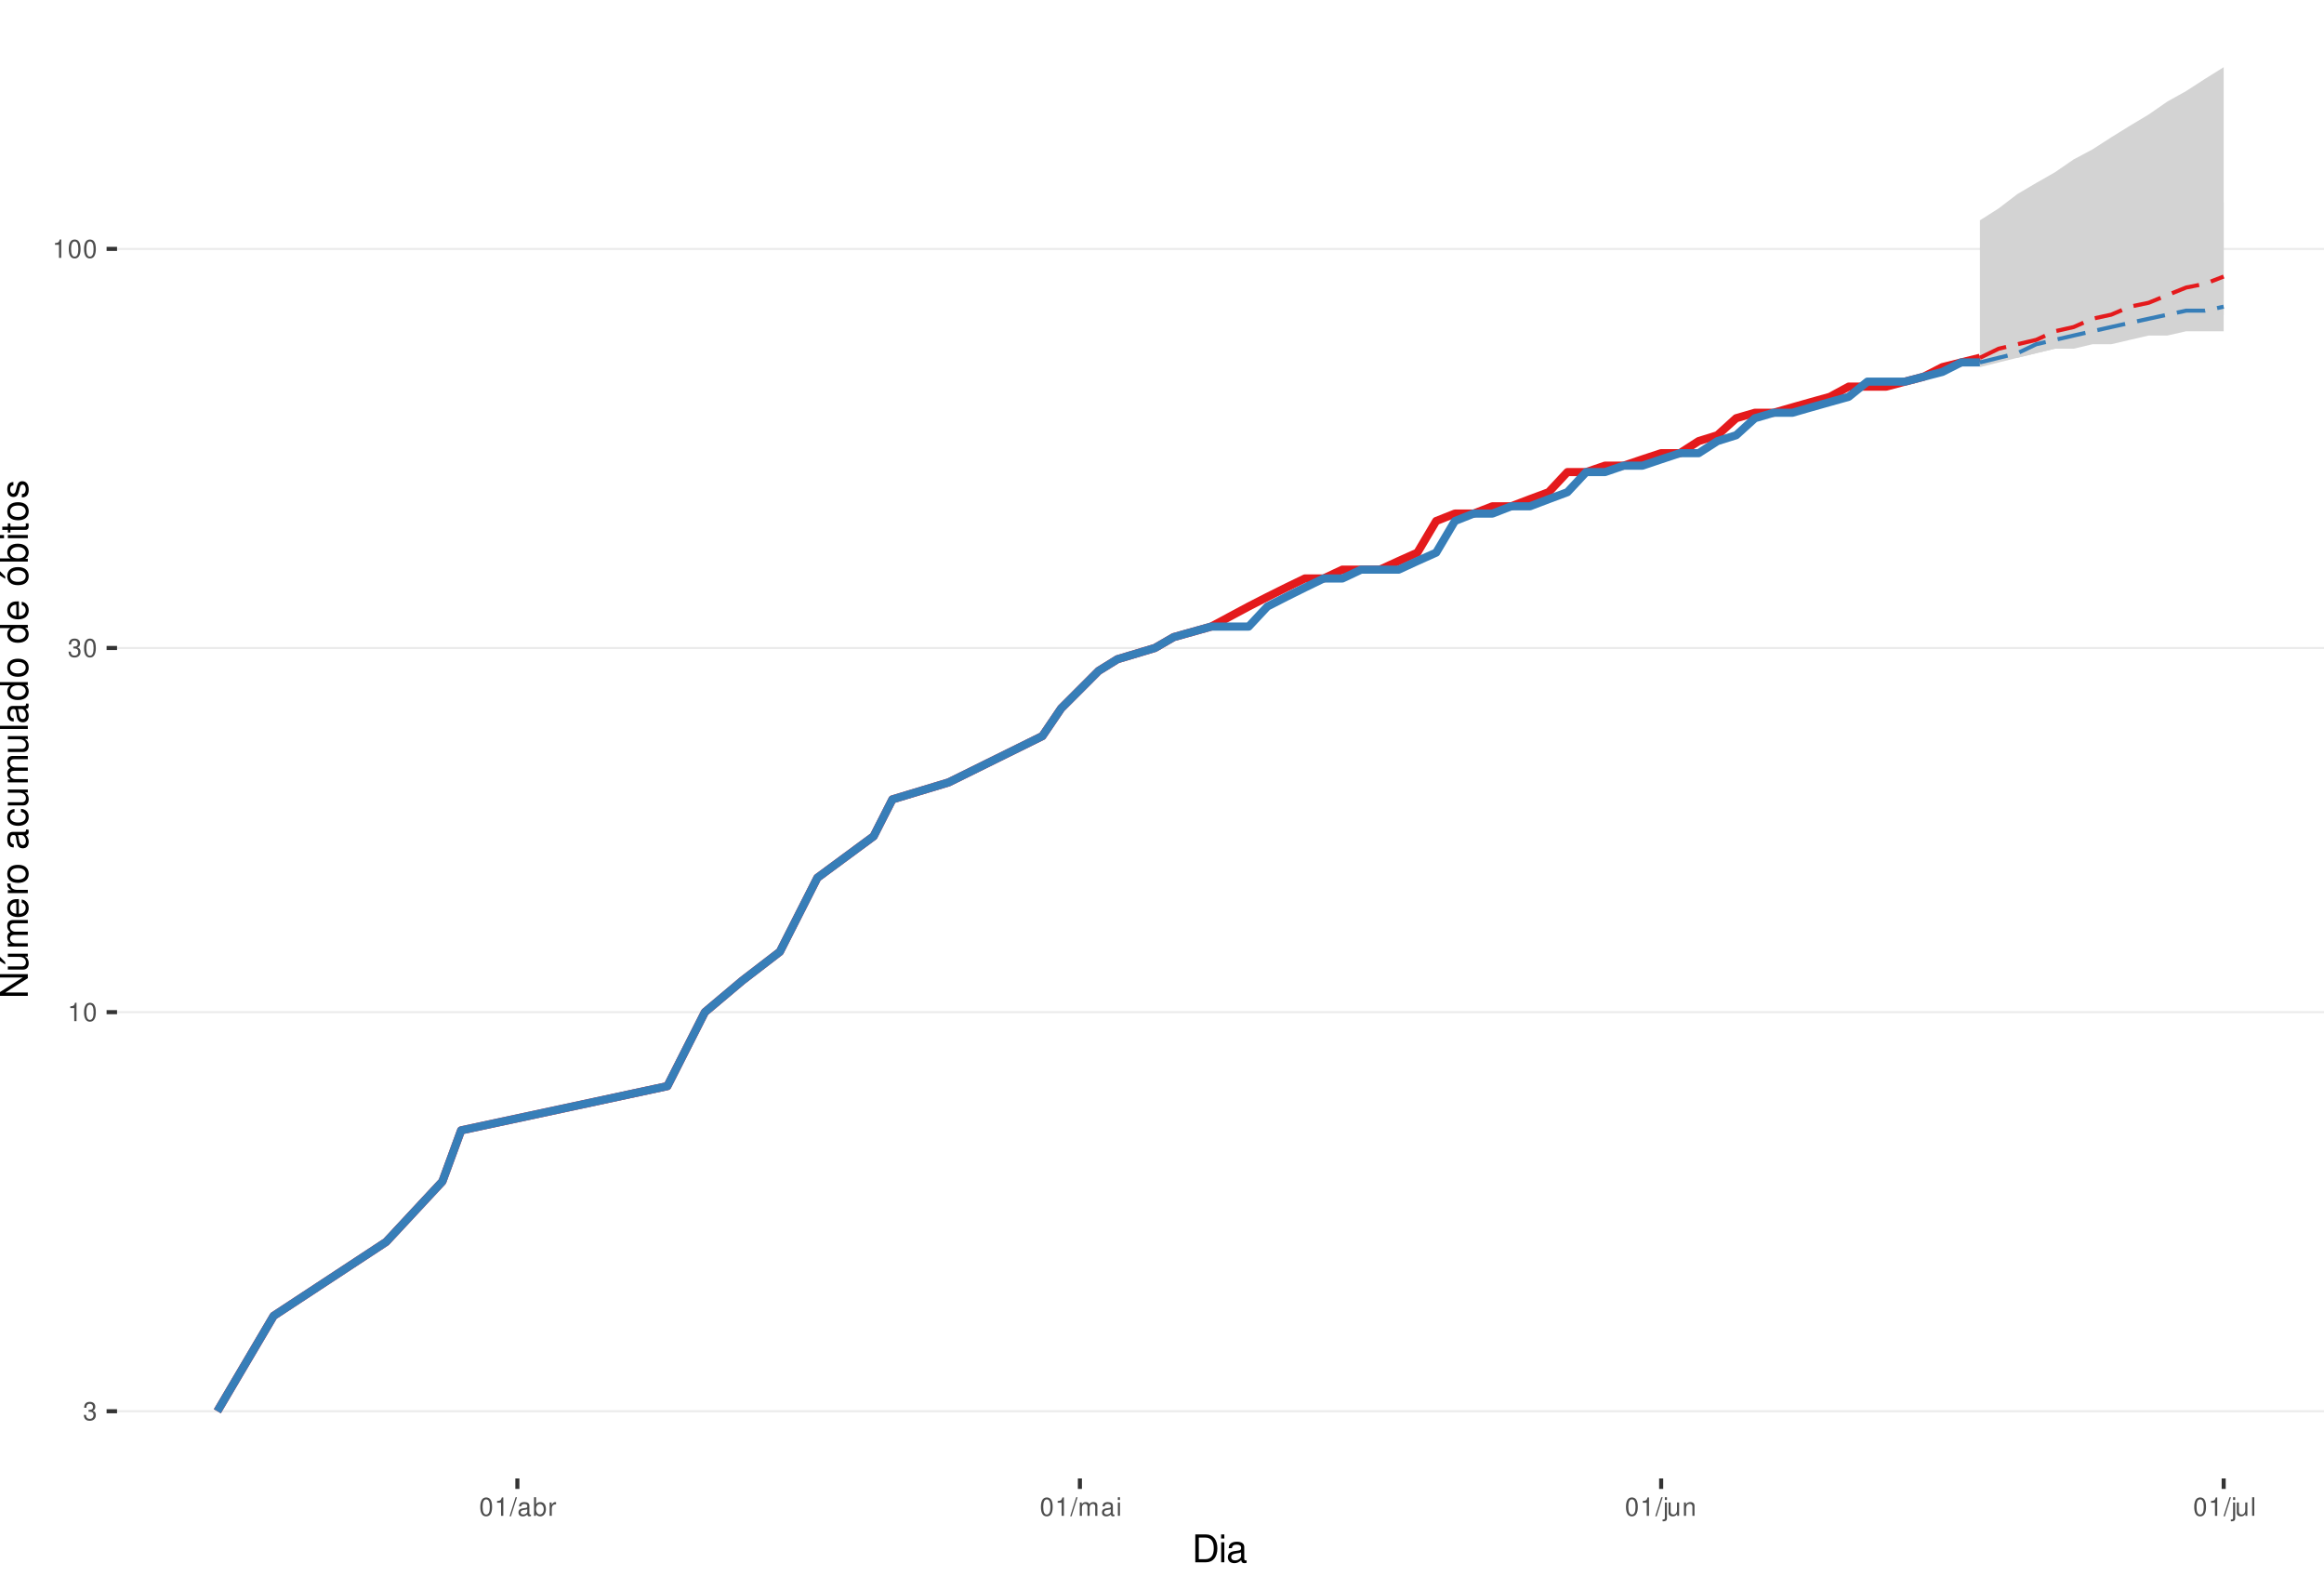
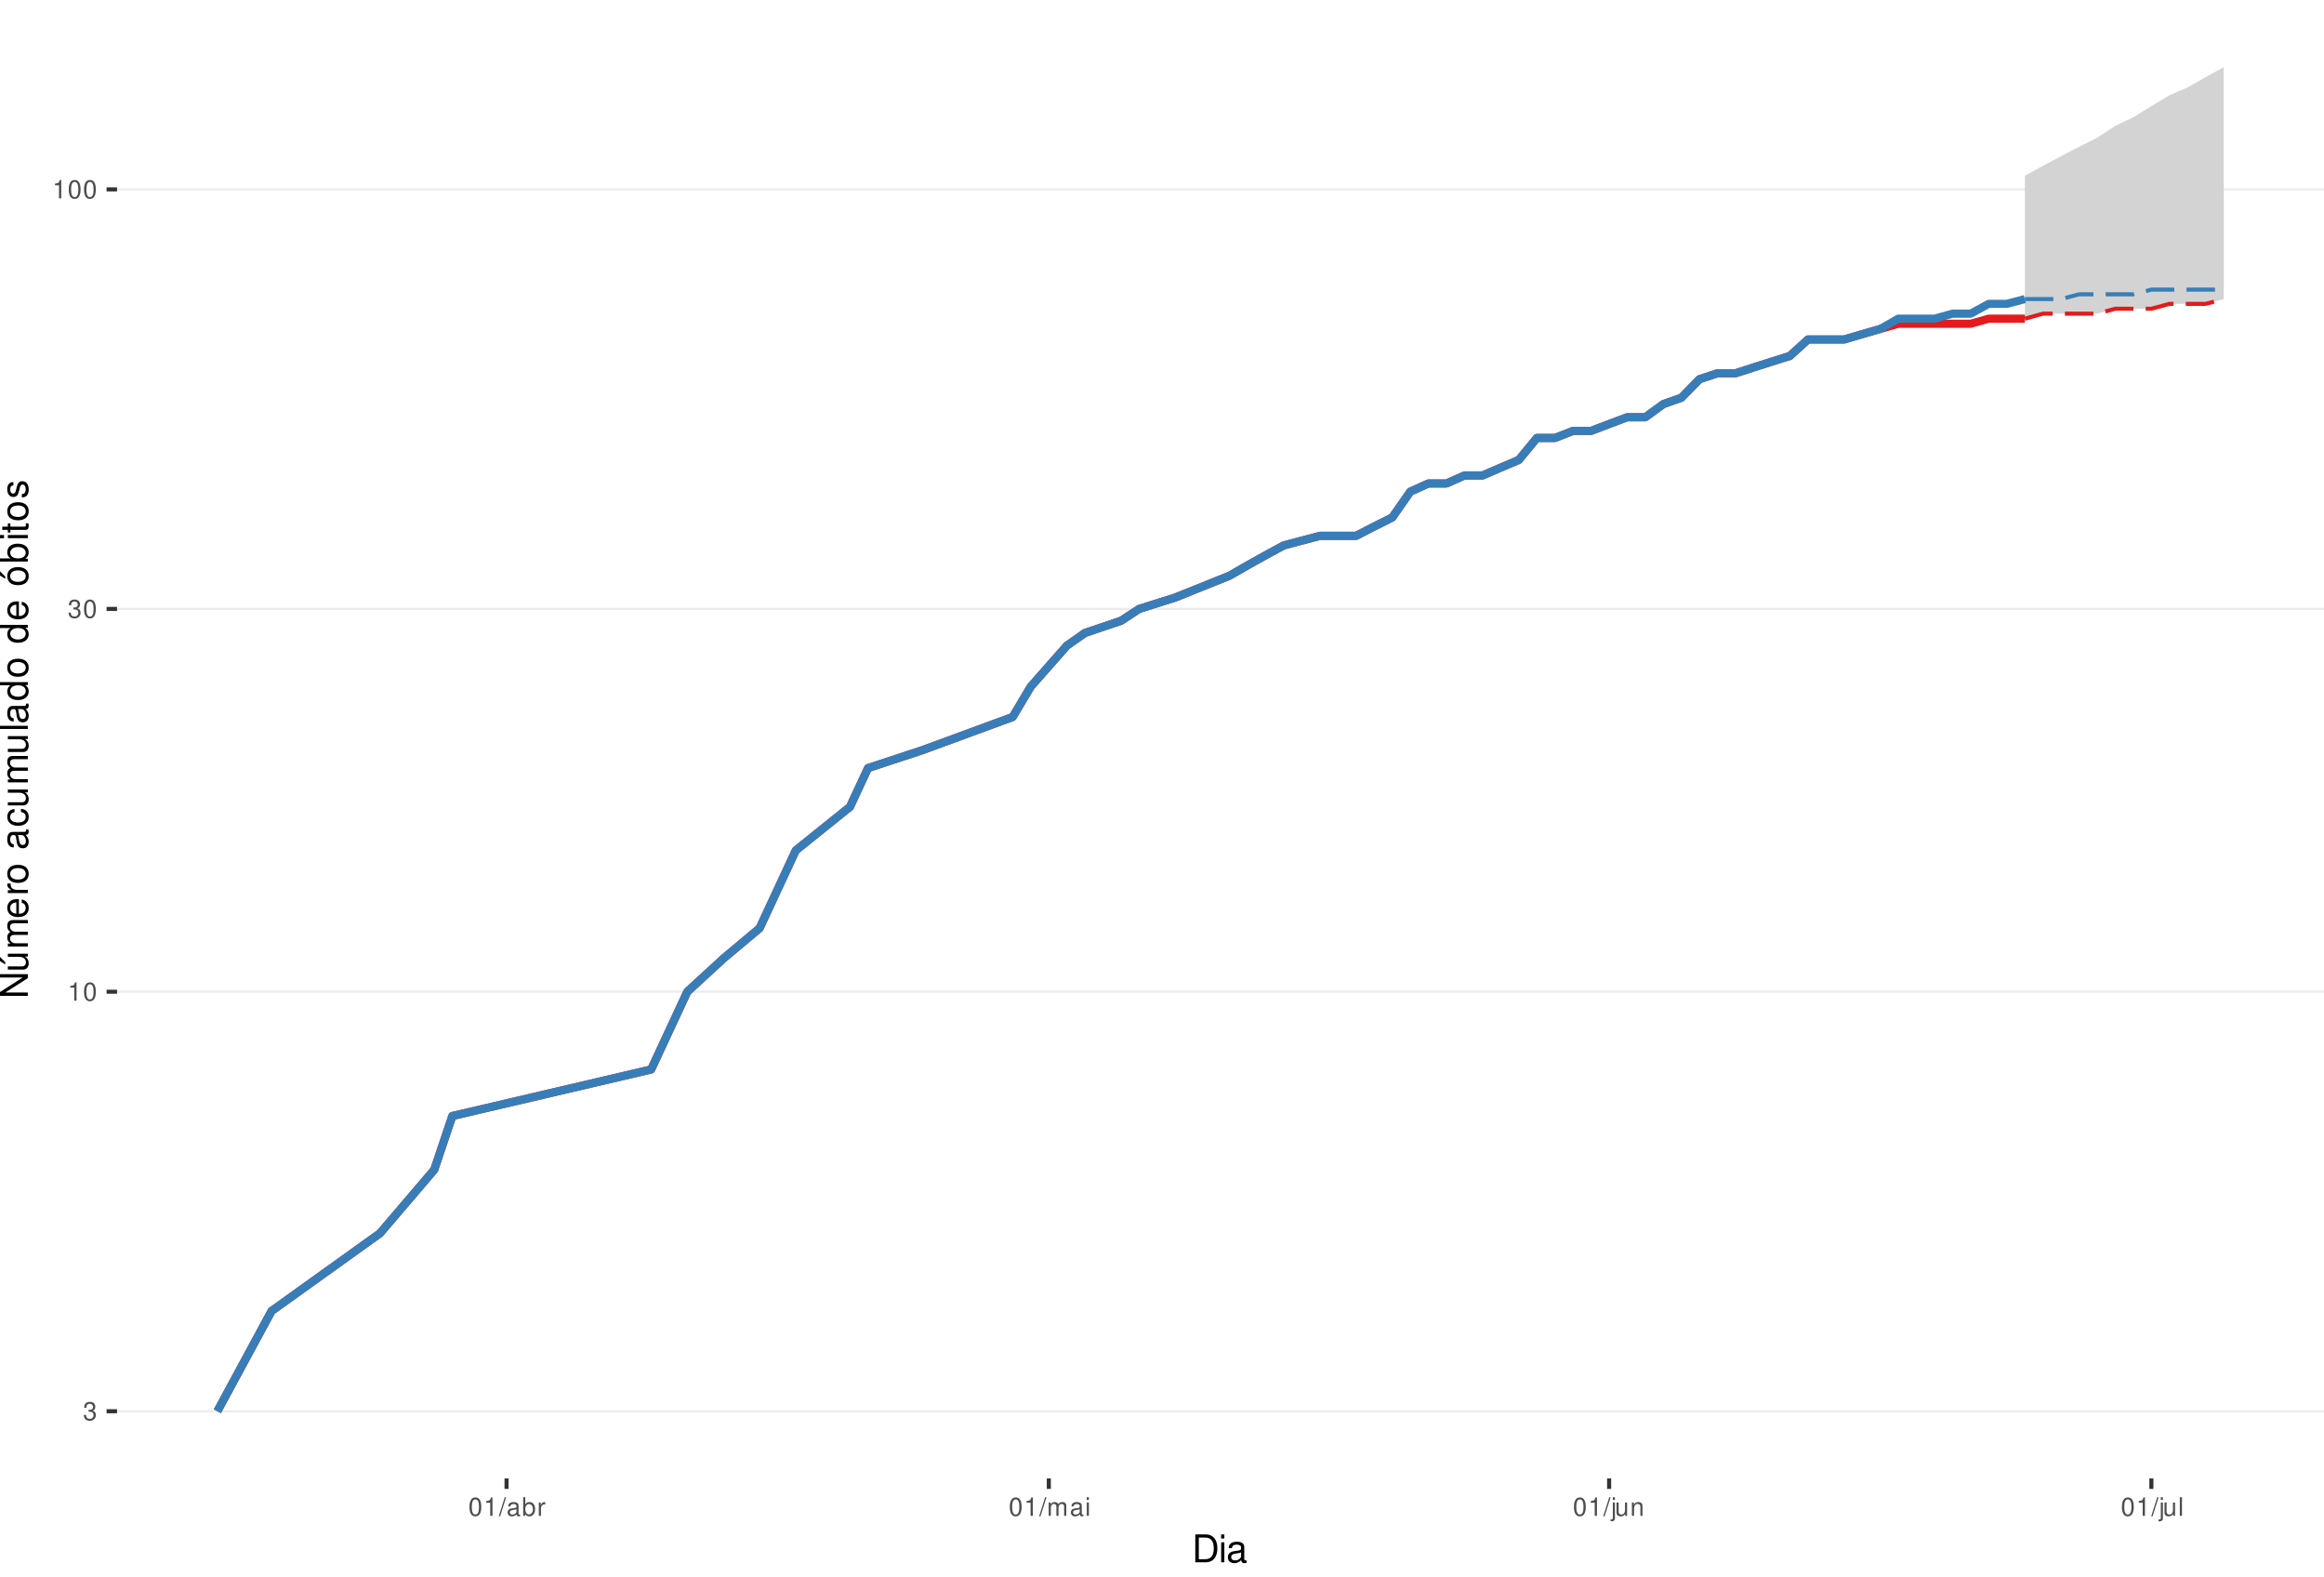
<svg xmlns="http://www.w3.org/2000/svg" xmlns:xlink="http://www.w3.org/1999/xlink" width="609pt" height="413pt" viewBox="0 0 609 413" version="1.1">
  <defs>
    <g>
      <symbol overflow="visible" id="glyph0-0">
        <path style="stroke:none;" d="" />
      </symbol>
      <symbol overflow="visible" id="glyph0-1">
        <path style="stroke:none;" d="M 1.469 -2.219 L 1.797 -2.219 C 2.422 -2.219 2.766 -1.922 2.766 -1.344 C 2.766 -0.734 2.406 -0.359 1.797 -0.359 C 1.156 -0.359 0.844 -0.688 0.797 -1.391 L 0.219 -1.391 C 0.234 -1.016 0.312 -0.766 0.422 -0.547 C 0.672 -0.078 1.125 0.156 1.766 0.156 C 2.75 0.156 3.375 -0.438 3.375 -1.344 C 3.375 -1.953 3.141 -2.297 2.562 -2.484 C 3.016 -2.672 3.234 -3 3.234 -3.484 C 3.234 -4.312 2.688 -4.812 1.797 -4.812 C 0.844 -4.812 0.328 -4.281 0.312 -3.266 L 0.906 -3.266 C 0.906 -3.547 0.938 -3.719 1 -3.875 C 1.141 -4.141 1.438 -4.297 1.797 -4.297 C 2.312 -4.297 2.625 -3.984 2.625 -3.469 C 2.625 -3.125 2.516 -2.922 2.25 -2.812 C 2.094 -2.75 1.875 -2.719 1.469 -2.703 Z M 1.469 -2.219 " />
      </symbol>
      <symbol overflow="visible" id="glyph0-2">
        <path style="stroke:none;" d="M 1.719 -3.422 L 1.719 0 L 2.312 0 L 2.312 -4.812 L 1.922 -4.812 C 1.719 -4.078 1.578 -3.969 0.672 -3.859 L 0.672 -3.422 Z M 1.719 -3.422 " />
      </symbol>
      <symbol overflow="visible" id="glyph0-3">
        <path style="stroke:none;" d="M 1.828 -4.812 C 1.391 -4.812 0.984 -4.609 0.75 -4.281 C 0.438 -3.859 0.281 -3.219 0.281 -2.328 C 0.281 -0.703 0.812 0.156 1.828 0.156 C 2.828 0.156 3.375 -0.703 3.375 -2.297 C 3.375 -3.219 3.234 -3.844 2.922 -4.281 C 2.672 -4.625 2.281 -4.812 1.828 -4.812 Z M 1.828 -4.297 C 2.469 -4.297 2.781 -3.641 2.781 -2.344 C 2.781 -0.969 2.469 -0.328 1.812 -0.328 C 1.203 -0.328 0.891 -1 0.891 -2.328 C 0.891 -3.641 1.203 -4.297 1.828 -4.297 Z M 1.828 -4.297 " />
      </symbol>
      <symbol overflow="visible" id="glyph0-4">
        <path style="stroke:none;" d="M 1.531 -4.859 L -0.047 0.141 L 0.312 0.141 L 1.891 -4.859 Z M 1.531 -4.859 " />
      </symbol>
      <symbol overflow="visible" id="glyph0-5">
        <path style="stroke:none;" d="M 3.562 -0.328 C 3.5 -0.312 3.469 -0.312 3.438 -0.312 C 3.25 -0.312 3.141 -0.406 3.141 -0.578 L 3.141 -2.641 C 3.141 -3.25 2.688 -3.594 1.828 -3.594 C 1.312 -3.594 0.906 -3.438 0.672 -3.188 C 0.516 -3 0.453 -2.797 0.438 -2.453 L 0.984 -2.453 C 1.031 -2.875 1.297 -3.078 1.812 -3.078 C 2.312 -3.078 2.594 -2.891 2.594 -2.562 L 2.594 -2.406 C 2.578 -2.172 2.469 -2.078 2.016 -2.031 C 1.219 -1.922 1.109 -1.891 0.891 -1.812 C 0.484 -1.641 0.281 -1.328 0.281 -0.875 C 0.281 -0.25 0.719 0.156 1.422 0.156 C 1.859 0.156 2.219 0 2.609 -0.359 C 2.656 0 2.828 0.156 3.188 0.156 C 3.297 0.156 3.375 0.141 3.562 0.094 Z M 2.594 -1.094 C 2.594 -0.906 2.531 -0.797 2.375 -0.641 C 2.141 -0.438 1.875 -0.328 1.547 -0.328 C 1.109 -0.328 0.859 -0.547 0.859 -0.891 C 0.859 -1.266 1.094 -1.438 1.703 -1.531 C 2.297 -1.609 2.406 -1.641 2.594 -1.719 Z M 2.594 -1.094 " />
      </symbol>
      <symbol overflow="visible" id="glyph0-6">
        <path style="stroke:none;" d="M 0.359 -4.859 L 0.359 0 L 0.859 0 L 0.859 -0.453 C 1.125 -0.047 1.484 0.156 1.969 0.156 C 2.875 0.156 3.484 -0.594 3.484 -1.75 C 3.484 -2.891 2.922 -3.594 1.984 -3.594 C 1.516 -3.594 1.172 -3.406 0.906 -3.016 L 0.906 -4.859 Z M 1.891 -3.062 C 2.5 -3.062 2.906 -2.531 2.906 -1.703 C 2.906 -0.906 2.484 -0.359 1.891 -0.359 C 1.297 -0.359 0.906 -0.906 0.906 -1.719 C 0.906 -2.531 1.297 -3.062 1.891 -3.062 Z M 1.891 -3.062 " />
      </symbol>
      <symbol overflow="visible" id="glyph0-7">
        <path style="stroke:none;" d="M 0.453 -3.484 L 0.453 0 L 1.016 0 L 1.016 -1.812 C 1.031 -2.656 1.375 -3.016 2.141 -3 L 2.141 -3.562 C 2.047 -3.578 1.984 -3.594 1.922 -3.594 C 1.562 -3.594 1.297 -3.375 0.969 -2.859 L 0.969 -3.484 Z M 0.453 -3.484 " />
      </symbol>
      <symbol overflow="visible" id="glyph0-8">
        <path style="stroke:none;" d="M 0.469 -3.484 L 0.469 0 L 1.031 0 L 1.031 -2.188 C 1.031 -2.703 1.391 -3.109 1.844 -3.109 C 2.25 -3.109 2.484 -2.844 2.484 -2.406 L 2.484 0 L 3.047 0 L 3.047 -2.188 C 3.047 -2.703 3.422 -3.109 3.875 -3.109 C 4.266 -3.109 4.516 -2.844 4.516 -2.406 L 4.516 0 L 5.078 0 L 5.078 -2.609 C 5.078 -3.234 4.719 -3.594 4.062 -3.594 C 3.594 -3.594 3.312 -3.453 2.984 -3.062 C 2.781 -3.422 2.5 -3.594 2.047 -3.594 C 1.578 -3.594 1.266 -3.422 0.984 -3 L 0.984 -3.484 Z M 0.469 -3.484 " />
      </symbol>
      <symbol overflow="visible" id="glyph0-9">
        <path style="stroke:none;" d="M 1 -3.484 L 0.453 -3.484 L 0.453 0 L 1 0 Z M 1 -4.859 L 0.438 -4.859 L 0.438 -4.156 L 1 -4.156 Z M 1 -4.859 " />
      </symbol>
      <symbol overflow="visible" id="glyph0-10">
        <path style="stroke:none;" d="M 0.469 -3.484 L 0.469 0.5 C 0.469 0.859 0.359 0.969 0.016 0.969 C -0.031 0.969 -0.047 0.969 -0.125 0.953 L -0.125 1.438 C -0.047 1.438 -0.016 1.453 0.062 1.453 C 0.688 1.453 1.016 1.203 1.016 0.719 L 1.016 -3.484 Z M 1.016 -4.859 L 0.469 -4.859 L 0.469 -4.156 L 1.016 -4.156 Z M 1.016 -4.859 " />
      </symbol>
      <symbol overflow="visible" id="glyph0-11">
        <path style="stroke:none;" d="M 3.203 0 L 3.203 -3.484 L 2.656 -3.484 L 2.656 -1.516 C 2.656 -0.797 2.281 -0.328 1.703 -0.328 C 1.266 -0.328 0.984 -0.594 0.984 -1.016 L 0.984 -3.484 L 0.438 -3.484 L 0.438 -0.797 C 0.438 -0.219 0.859 0.156 1.547 0.156 C 2.062 0.156 2.391 -0.031 2.703 -0.484 L 2.703 0 Z M 3.203 0 " />
      </symbol>
      <symbol overflow="visible" id="glyph0-12">
        <path style="stroke:none;" d="M 0.469 -3.484 L 0.469 0 L 1.031 0 L 1.031 -1.922 C 1.031 -2.641 1.391 -3.109 1.969 -3.109 C 2.406 -3.109 2.688 -2.828 2.688 -2.422 L 2.688 0 L 3.234 0 L 3.234 -2.641 C 3.234 -3.219 2.812 -3.594 2.141 -3.594 C 1.625 -3.594 1.281 -3.391 0.984 -2.906 L 0.984 -3.484 Z M 0.469 -3.484 " />
      </symbol>
      <symbol overflow="visible" id="glyph0-13">
        <path style="stroke:none;" d="M 1.016 -4.859 L 0.453 -4.859 L 0.453 0 L 1.016 0 Z M 1.016 -4.859 " />
      </symbol>
      <symbol overflow="visible" id="glyph1-0">
        <path style="stroke:none;" d="" />
      </symbol>
      <symbol overflow="visible" id="glyph1-1">
        <path style="stroke:none;" d="M 0.891 0 L 3.703 0 C 5.547 0 6.672 -1.375 6.672 -3.656 C 6.672 -5.906 5.547 -7.297 3.703 -7.297 L 0.891 -7.297 Z M 1.812 -0.812 L 1.812 -6.469 L 3.547 -6.469 C 4.984 -6.469 5.734 -5.5 5.734 -3.641 C 5.734 -1.797 4.984 -0.812 3.547 -0.812 Z M 1.812 -0.812 " />
      </symbol>
      <symbol overflow="visible" id="glyph1-2">
        <path style="stroke:none;" d="M 1.5 -5.234 L 0.672 -5.234 L 0.672 0 L 1.5 0 Z M 1.5 -7.297 L 0.656 -7.297 L 0.656 -6.234 L 1.5 -6.234 Z M 1.5 -7.297 " />
      </symbol>
      <symbol overflow="visible" id="glyph1-3">
        <path style="stroke:none;" d="M 5.344 -0.484 C 5.266 -0.469 5.219 -0.469 5.172 -0.469 C 4.875 -0.469 4.719 -0.625 4.719 -0.875 L 4.719 -3.953 C 4.719 -4.891 4.047 -5.391 2.75 -5.391 C 1.984 -5.391 1.375 -5.172 1.016 -4.781 C 0.766 -4.516 0.672 -4.203 0.656 -3.688 L 1.484 -3.688 C 1.562 -4.328 1.938 -4.625 2.719 -4.625 C 3.484 -4.625 3.891 -4.344 3.891 -3.844 L 3.891 -3.625 C 3.875 -3.266 3.703 -3.125 3.016 -3.047 C 1.844 -2.891 1.656 -2.844 1.344 -2.719 C 0.734 -2.453 0.422 -2 0.422 -1.312 C 0.422 -0.375 1.078 0.234 2.141 0.234 C 2.797 0.234 3.328 0 3.922 -0.547 C 3.984 0 4.234 0.234 4.781 0.234 C 4.953 0.234 5.062 0.203 5.344 0.141 Z M 3.891 -1.656 C 3.891 -1.375 3.812 -1.203 3.562 -0.969 C 3.219 -0.656 2.812 -0.5 2.312 -0.5 C 1.672 -0.5 1.297 -0.812 1.297 -1.344 C 1.297 -1.891 1.656 -2.172 2.547 -2.297 C 3.438 -2.422 3.609 -2.453 3.891 -2.594 Z M 3.891 -1.656 " />
      </symbol>
      <symbol overflow="visible" id="glyph2-0">
        <path style="stroke:none;" d="" />
      </symbol>
      <symbol overflow="visible" id="glyph2-1">
        <path style="stroke:none;" d="M -7.297 -6.453 L -7.297 -5.578 L -1.328 -5.578 L -7.297 -1.766 L -7.297 -0.766 L 0 -0.766 L 0 -1.641 L -5.906 -1.641 L 0 -5.406 L 0 -6.453 Z M -7.297 -6.453 " />
      </symbol>
      <symbol overflow="visible" id="glyph2-2">
        <path style="stroke:none;" d="M 0 -4.812 L -5.234 -4.812 L -5.234 -3.984 L -2.266 -3.984 C -1.203 -3.984 -0.5 -3.438 -0.5 -2.562 C -0.5 -1.906 -0.906 -1.484 -1.531 -1.484 L -5.234 -1.484 L -5.234 -0.656 L -1.203 -0.656 C -0.328 -0.656 0.234 -1.297 0.234 -2.312 C 0.234 -3.094 -0.047 -3.578 -0.734 -4.062 L 0 -4.062 Z M -7.406 -2.953 L -5.922 -2 L -5.922 -2.594 L -7.406 -4.094 Z M -7.406 -2.953 " />
      </symbol>
      <symbol overflow="visible" id="glyph2-3">
        <path style="stroke:none;" d="M -5.234 -0.703 L 0 -0.703 L 0 -1.547 L -3.297 -1.547 C -4.047 -1.547 -4.656 -2.094 -4.656 -2.766 C -4.656 -3.391 -4.281 -3.734 -3.609 -3.734 L 0 -3.734 L 0 -4.578 L -3.297 -4.578 C -4.047 -4.578 -4.656 -5.125 -4.656 -5.812 C -4.656 -6.422 -4.266 -6.781 -3.609 -6.781 L 0 -6.781 L 0 -7.625 L -3.938 -7.625 C -4.875 -7.625 -5.391 -7.078 -5.391 -6.094 C -5.391 -5.406 -5.188 -4.984 -4.594 -4.484 C -5.156 -4.188 -5.391 -3.766 -5.391 -3.078 C -5.391 -2.375 -5.125 -1.906 -4.5 -1.469 L -5.234 -1.469 Z M -5.234 -0.703 " />
      </symbol>
      <symbol overflow="visible" id="glyph2-4">
        <path style="stroke:none;" d="M -2.344 -5.125 C -3.141 -5.125 -3.625 -5.062 -4.016 -4.922 C -4.875 -4.578 -5.391 -3.781 -5.391 -2.797 C -5.391 -1.344 -4.281 -0.406 -2.547 -0.406 C -0.812 -0.406 0.234 -1.297 0.234 -2.781 C 0.234 -3.984 -0.453 -4.812 -1.594 -5.016 L -1.594 -4.188 C -0.906 -3.953 -0.547 -3.484 -0.547 -2.812 C -0.547 -2.281 -0.781 -1.828 -1.219 -1.547 C -1.516 -1.344 -1.812 -1.281 -2.344 -1.266 Z M -3.016 -1.297 C -3.984 -1.359 -4.625 -1.953 -4.625 -2.797 C -4.625 -3.641 -3.953 -4.234 -3.016 -4.234 Z M -3.016 -1.297 " />
      </symbol>
      <symbol overflow="visible" id="glyph2-5">
        <path style="stroke:none;" d="M -5.234 -0.688 L 0 -0.688 L 0 -1.531 L -2.719 -1.531 C -3.984 -1.547 -4.547 -2.062 -4.516 -3.203 L -5.359 -3.203 C -5.375 -3.062 -5.391 -2.984 -5.391 -2.891 C -5.391 -2.344 -5.062 -1.938 -4.297 -1.453 L -5.234 -1.453 Z M -5.234 -0.688 " />
      </symbol>
      <symbol overflow="visible" id="glyph2-6">
        <path style="stroke:none;" d="M -5.391 -2.719 C -5.391 -1.234 -4.344 -0.359 -2.578 -0.359 C -0.812 -0.359 0.234 -1.234 0.234 -2.734 C 0.234 -4.203 -0.812 -5.094 -2.547 -5.094 C -4.359 -5.094 -5.391 -4.234 -5.391 -2.719 Z M -4.625 -2.734 C -4.625 -3.672 -3.844 -4.234 -2.547 -4.234 C -1.312 -4.234 -0.547 -3.656 -0.547 -2.734 C -0.547 -1.797 -1.312 -1.234 -2.578 -1.234 C -3.844 -1.234 -4.625 -1.797 -4.625 -2.734 Z M -4.625 -2.734 " />
      </symbol>
      <symbol overflow="visible" id="glyph2-7">
        <path style="stroke:none;" d="" />
      </symbol>
      <symbol overflow="visible" id="glyph2-8">
        <path style="stroke:none;" d="M -0.484 -5.344 C -0.469 -5.266 -0.469 -5.219 -0.469 -5.172 C -0.469 -4.875 -0.625 -4.719 -0.875 -4.719 L -3.953 -4.719 C -4.891 -4.719 -5.391 -4.047 -5.391 -2.75 C -5.391 -1.984 -5.172 -1.375 -4.781 -1.016 C -4.516 -0.766 -4.203 -0.672 -3.688 -0.656 L -3.688 -1.484 C -4.328 -1.562 -4.625 -1.938 -4.625 -2.719 C -4.625 -3.484 -4.344 -3.891 -3.844 -3.891 L -3.625 -3.891 C -3.266 -3.875 -3.125 -3.703 -3.047 -3.016 C -2.891 -1.844 -2.844 -1.656 -2.719 -1.344 C -2.453 -0.734 -2 -0.422 -1.312 -0.422 C -0.375 -0.422 0.234 -1.078 0.234 -2.141 C 0.234 -2.797 0 -3.328 -0.547 -3.922 C 0 -3.984 0.234 -4.234 0.234 -4.781 C 0.234 -4.953 0.203 -5.062 0.141 -5.344 Z M -1.656 -3.891 C -1.375 -3.891 -1.203 -3.812 -0.969 -3.562 C -0.656 -3.219 -0.5 -2.812 -0.5 -2.312 C -0.5 -1.672 -0.812 -1.297 -1.344 -1.297 C -1.891 -1.297 -2.172 -1.656 -2.297 -2.547 C -2.422 -3.438 -2.453 -3.609 -2.594 -3.891 Z M -1.656 -3.891 " />
      </symbol>
      <symbol overflow="visible" id="glyph2-9">
        <path style="stroke:none;" d="M -3.484 -4.703 C -3.984 -4.672 -4.312 -4.562 -4.609 -4.359 C -5.094 -4 -5.391 -3.375 -5.391 -2.641 C -5.391 -1.219 -4.266 -0.312 -2.531 -0.312 C -0.844 -0.312 0.234 -1.203 0.234 -2.625 C 0.234 -3.875 -0.516 -4.672 -1.797 -4.766 L -1.797 -3.938 C -0.953 -3.797 -0.547 -3.359 -0.547 -2.656 C -0.547 -1.734 -1.297 -1.188 -2.531 -1.188 C -3.844 -1.188 -4.625 -1.719 -4.625 -2.625 C -4.625 -3.328 -4.203 -3.766 -3.484 -3.875 Z M -3.484 -4.703 " />
      </symbol>
      <symbol overflow="visible" id="glyph2-10">
        <path style="stroke:none;" d="M 0 -4.812 L -5.234 -4.812 L -5.234 -3.984 L -2.266 -3.984 C -1.203 -3.984 -0.5 -3.438 -0.5 -2.562 C -0.5 -1.906 -0.906 -1.484 -1.531 -1.484 L -5.234 -1.484 L -5.234 -0.656 L -1.203 -0.656 C -0.328 -0.656 0.234 -1.297 0.234 -2.312 C 0.234 -3.094 -0.047 -3.578 -0.734 -4.062 L 0 -4.062 Z M 0 -4.812 " />
      </symbol>
      <symbol overflow="visible" id="glyph2-11">
        <path style="stroke:none;" d="M -7.297 -1.516 L -7.297 -0.688 L 0 -0.688 L 0 -1.516 Z M -7.297 -1.516 " />
      </symbol>
      <symbol overflow="visible" id="glyph2-12">
        <path style="stroke:none;" d="M -7.297 -4.953 L -7.297 -4.125 L -4.578 -4.125 C -5.109 -3.766 -5.391 -3.203 -5.391 -2.516 C -5.391 -1.156 -4.297 -0.266 -2.625 -0.266 C -0.859 -0.266 0.234 -1.125 0.234 -2.547 C 0.234 -3.266 -0.047 -3.766 -0.688 -4.203 L 0 -4.203 L 0 -4.953 Z M -4.609 -2.656 C -4.609 -3.547 -3.812 -4.125 -2.562 -4.125 C -1.344 -4.125 -0.547 -3.547 -0.547 -2.656 C -0.547 -1.734 -1.359 -1.125 -2.578 -1.125 C -3.797 -1.125 -4.609 -1.734 -4.609 -2.656 Z M -4.609 -2.656 " />
      </symbol>
      <symbol overflow="visible" id="glyph2-13">
        <path style="stroke:none;" d="M -5.391 -2.719 C -5.391 -1.234 -4.344 -0.359 -2.578 -0.359 C -0.812 -0.359 0.234 -1.234 0.234 -2.734 C 0.234 -4.203 -0.812 -5.094 -2.547 -5.094 C -4.359 -5.094 -5.391 -4.234 -5.391 -2.719 Z M -4.625 -2.734 C -4.625 -3.672 -3.844 -4.234 -2.547 -4.234 C -1.312 -4.234 -0.547 -3.656 -0.547 -2.734 C -0.547 -1.797 -1.312 -1.234 -2.578 -1.234 C -3.844 -1.234 -4.625 -1.797 -4.625 -2.734 Z M -7.406 -2.984 L -5.922 -2.016 L -5.922 -2.625 L -7.406 -4.109 Z M -7.406 -2.984 " />
      </symbol>
      <symbol overflow="visible" id="glyph2-14">
        <path style="stroke:none;" d="M -7.297 -0.547 L 0 -0.547 L 0 -1.297 L -0.672 -1.297 C -0.062 -1.688 0.234 -2.219 0.234 -2.953 C 0.234 -4.328 -0.906 -5.234 -2.641 -5.234 C -4.344 -5.234 -5.391 -4.375 -5.391 -2.984 C -5.391 -2.266 -5.125 -1.766 -4.531 -1.375 L -7.297 -1.375 Z M -4.609 -2.828 C -4.609 -3.766 -3.797 -4.359 -2.547 -4.359 C -1.359 -4.359 -0.547 -3.734 -0.547 -2.828 C -0.547 -1.938 -1.344 -1.375 -2.578 -1.375 C -3.812 -1.375 -4.609 -1.938 -4.609 -2.828 Z M -4.609 -2.828 " />
      </symbol>
      <symbol overflow="visible" id="glyph2-15">
        <path style="stroke:none;" d="M -5.234 -1.5 L -5.234 -0.672 L 0 -0.672 L 0 -1.5 Z M -7.297 -1.5 L -7.297 -0.656 L -6.234 -0.656 L -6.234 -1.5 Z M -7.297 -1.5 " />
      </symbol>
      <symbol overflow="visible" id="glyph2-16">
        <path style="stroke:none;" d="M -5.234 -2.547 L -5.234 -1.688 L -6.688 -1.688 L -6.688 -0.844 L -5.234 -0.844 L -5.234 -0.141 L -4.562 -0.141 L -4.562 -0.844 L -0.594 -0.844 C -0.062 -0.844 0.234 -1.203 0.234 -1.859 C 0.234 -2.078 0.203 -2.266 0.156 -2.547 L -0.547 -2.547 C -0.516 -2.422 -0.5 -2.312 -0.5 -2.141 C -0.5 -1.781 -0.594 -1.688 -0.969 -1.688 L -4.562 -1.688 L -4.562 -2.547 Z M -5.234 -2.547 " />
      </symbol>
      <symbol overflow="visible" id="glyph2-17">
        <path style="stroke:none;" d="M -3.781 -4.375 C -4.812 -4.375 -5.391 -3.688 -5.391 -2.484 C -5.391 -1.266 -4.766 -0.469 -3.797 -0.469 C -2.969 -0.469 -2.578 -0.891 -2.281 -2.125 L -2.094 -2.906 C -1.953 -3.484 -1.734 -3.719 -1.375 -3.719 C -0.875 -3.719 -0.547 -3.234 -0.547 -2.5 C -0.547 -2.047 -0.672 -1.672 -0.891 -1.453 C -1.047 -1.328 -1.188 -1.266 -1.562 -1.219 L -1.562 -0.344 C -0.344 -0.375 0.234 -1.062 0.234 -2.438 C 0.234 -3.75 -0.422 -4.594 -1.438 -4.594 C -2.203 -4.594 -2.641 -4.156 -2.891 -3.109 L -3.078 -2.312 C -3.234 -1.625 -3.453 -1.344 -3.828 -1.344 C -4.312 -1.344 -4.625 -1.766 -4.625 -2.453 C -4.625 -3.125 -4.328 -3.484 -3.781 -3.5 Z M -3.781 -4.375 " />
      </symbol>
    </g>
    <clipPath id="clip1">
      <path d="M 30.672 0 L 609 0 L 609 387.328 L 30.672 387.328 Z M 30.672 0 " />
    </clipPath>
    <clipPath id="clip2">
      <path d="M 30.672 369 L 609 369 L 609 370 L 30.672 370 Z M 30.672 369 " />
    </clipPath>
    <clipPath id="clip3">
-       <path d="M 30.672 264 L 609 264 L 609 266 L 30.672 266 Z M 30.672 264 " />
+       <path d="M 30.672 259 L 609 259 L 609 261 L 30.672 261 Z M 30.672 259 " />
    </clipPath>
    <clipPath id="clip4">
-       <path d="M 30.672 169 L 609 169 L 609 171 L 30.672 171 Z M 30.672 169 " />
+       <path d="M 30.672 159 L 609 159 L 609 160 L 30.672 160 Z M 30.672 159 " />
    </clipPath>
    <clipPath id="clip5">
-       <path d="M 30.672 64 L 609 64 L 609 66 L 30.672 66 Z M 30.672 64 " />
+       <path d="M 30.672 49 L 609 49 L 609 50 L 30.672 50 Z M 30.672 49 " />
    </clipPath>
  </defs>
  <g id="surface61">
    <rect x="0" y="0" width="609" height="413" style="fill:rgb(100%,100%,100%);fill-opacity:1;stroke:none;" />
    <rect x="0" y="0" width="609" height="413" style="fill:rgb(100%,100%,100%);fill-opacity:1;stroke:none;" />
    <path style="fill:none;stroke-width:1.067;stroke-linecap:round;stroke-linejoin:round;stroke:rgb(100%,100%,100%);stroke-opacity:1;stroke-miterlimit:10;" d="M 0 413 L 609 413 L 609 0 L 0 0 Z M 0 413 " />
    <g clip-path="url(#clip1)" clip-rule="nonzero">
      <path style=" stroke:none;fill-rule:nonzero;fill:rgb(100%,100%,100%);fill-opacity:1;" d="M 30.672 387.328 L 609 387.328 L 609 0 L 30.672 0 Z M 30.672 387.328 " />
    </g>
    <g clip-path="url(#clip2)" clip-rule="nonzero">
      <path style="fill:none;stroke-width:0.533;stroke-linecap:butt;stroke-linejoin:round;stroke:rgb(92.157%,92.157%,92.157%);stroke-opacity:1;stroke-miterlimit:10;" d="M 30.672 369.723 L 609 369.723 " />
    </g>
    <g clip-path="url(#clip3)" clip-rule="nonzero">
-       <path style="fill:none;stroke-width:0.533;stroke-linecap:butt;stroke-linejoin:round;stroke:rgb(92.157%,92.157%,92.157%);stroke-opacity:1;stroke-miterlimit:10;" d="M 30.672 265.168 L 609 265.168 " />
+       <path style="fill:none;stroke-width:0.533;stroke-linecap:butt;stroke-linejoin:round;stroke:rgb(92.157%,92.157%,92.157%);stroke-opacity:1;stroke-miterlimit:10;" d="M 30.672 259.816 L 609 259.816 " />
    </g>
    <g clip-path="url(#clip4)" clip-rule="nonzero">
-       <path style="fill:none;stroke-width:0.533;stroke-linecap:butt;stroke-linejoin:round;stroke:rgb(92.157%,92.157%,92.157%);stroke-opacity:1;stroke-miterlimit:10;" d="M 30.672 169.762 L 609 169.762 " />
+       <path style="fill:none;stroke-width:0.533;stroke-linecap:butt;stroke-linejoin:round;stroke:rgb(92.157%,92.157%,92.157%);stroke-opacity:1;stroke-miterlimit:10;" d="M 30.672 159.523 L 609 159.523 " />
    </g>
    <g clip-path="url(#clip5)" clip-rule="nonzero">
-       <path style="fill:none;stroke-width:0.533;stroke-linecap:butt;stroke-linejoin:round;stroke:rgb(92.157%,92.157%,92.157%);stroke-opacity:1;stroke-miterlimit:10;" d="M 30.672 65.207 L 609 65.207 " />
-     </g>
-     <path style=" stroke:none;fill-rule:nonzero;fill:rgb(82.745%,82.745%,82.745%);fill-opacity:1;" d="M 518.836 57.723 L 523.75 54.594 L 528.664 50.832 L 533.578 47.938 L 538.488 45.137 L 543.402 41.758 L 548.316 39.145 L 553.23 35.984 L 558.145 32.938 L 563.059 29.996 L 567.973 26.59 L 572.887 23.848 L 577.797 20.672 L 582.711 17.605 L 582.711 82.441 L 577.797 83.504 L 572.887 84.586 L 567.973 85.676 L 563.059 86.781 L 558.145 87.902 L 553.23 87.902 L 548.316 89.039 L 543.402 90.188 L 538.488 91.355 L 533.578 92.535 L 528.664 93.734 L 523.75 94.949 L 518.836 96.18 Z M 518.836 57.723 " />
-     <path style=" stroke:none;fill-rule:nonzero;fill:rgb(82.745%,82.745%,82.745%);fill-opacity:1;" d="M 518.836 94.949 L 523.75 90.188 L 528.664 85.676 L 533.578 81.387 L 538.488 77.301 L 543.402 73.395 L 548.316 70.578 L 553.23 66.961 L 558.145 63.484 L 563.059 60.969 L 567.973 57.723 L 572.887 56.145 L 577.797 54.594 L 582.711 53.07 L 582.711 86.781 L 572.887 86.781 L 567.973 87.902 L 563.059 87.902 L 558.145 89.039 L 553.23 90.188 L 548.316 90.188 L 543.402 91.355 L 538.488 91.355 L 533.578 92.535 L 528.664 93.734 L 523.75 93.734 Z M 518.836 94.949 " />
-     <path style="fill:none;stroke-width:2.134;stroke-linecap:butt;stroke-linejoin:round;stroke:rgb(89.412%,10.196%,10.98%);stroke-opacity:1;stroke-miterlimit:10;" d="M 56.957 369.723 L 71.699 344.738 L 101.18 325.363 L 115.922 309.527 L 120.836 296.141 L 174.887 284.547 L 184.711 265.168 L 194.539 256.891 L 204.367 249.336 L 214.195 229.957 L 228.934 219.086 L 233.848 209.426 L 248.59 204.973 L 273.156 192.836 L 278.07 185.594 L 287.898 175.754 L 292.812 172.707 L 302.637 169.762 L 307.551 166.914 L 317.379 164.156 L 327.207 158.891 L 332.121 156.375 L 337.031 153.93 L 341.945 151.551 L 346.859 151.551 L 351.773 149.234 L 361.602 149.234 L 366.516 146.977 L 371.43 144.777 L 376.344 136.5 L 381.254 134.551 L 386.168 134.551 L 391.082 132.641 L 395.996 132.641 L 400.91 130.773 L 405.824 128.945 L 410.738 123.68 L 415.652 123.68 L 420.562 121.996 L 425.477 121.996 L 430.391 120.34 L 435.305 118.719 L 440.219 118.719 L 445.133 115.559 L 450.047 114.023 L 454.961 109.566 L 459.871 108.133 L 464.785 108.133 L 469.699 106.719 L 474.613 105.328 L 479.527 103.961 L 484.441 101.289 L 494.27 101.289 L 499.18 99.984 L 504.094 98.699 L 509.008 96.18 L 513.922 94.949 L 518.836 93.734 " />
-     <path style="fill:none;stroke-width:1.067;stroke-linecap:butt;stroke-linejoin:round;stroke:rgb(89.412%,10.196%,10.98%);stroke-opacity:1;stroke-dasharray:7.469,3.201;stroke-miterlimit:10;" d="M 518.836 93.734 L 523.75 91.355 L 528.664 90.188 L 533.578 89.039 L 538.488 86.781 L 543.402 85.676 L 548.316 83.504 L 553.23 82.441 L 558.145 80.348 L 563.059 79.32 L 567.973 77.301 L 572.887 75.324 L 577.797 74.355 L 582.711 72.445 " />
-     <path style="fill:none;stroke-width:2.134;stroke-linecap:butt;stroke-linejoin:round;stroke:rgb(21.569%,49.412%,72.157%);stroke-opacity:1;stroke-miterlimit:10;" d="M 56.957 369.723 L 71.699 344.738 L 101.18 325.363 L 115.922 309.527 L 120.836 296.141 L 174.887 284.547 L 184.711 265.168 L 194.539 256.891 L 204.367 249.336 L 214.195 229.957 L 228.934 219.086 L 233.848 209.426 L 248.59 204.973 L 273.156 192.836 L 278.07 185.594 L 287.898 175.754 L 292.812 172.707 L 302.637 169.762 L 307.551 166.914 L 317.379 164.156 L 327.207 164.156 L 332.121 158.891 L 337.031 156.375 L 341.945 153.93 L 346.859 151.551 L 351.773 151.551 L 356.688 149.234 L 366.516 149.234 L 371.43 146.977 L 376.344 144.777 L 381.254 136.5 L 386.168 134.551 L 391.082 134.551 L 395.996 132.641 L 400.91 132.641 L 405.824 130.773 L 410.738 128.945 L 415.652 123.68 L 420.562 123.68 L 425.477 121.996 L 430.391 121.996 L 435.305 120.34 L 440.219 118.719 L 445.133 118.719 L 450.047 115.559 L 454.961 114.023 L 459.871 109.566 L 464.785 108.133 L 469.699 108.133 L 474.613 106.719 L 479.527 105.328 L 484.441 103.961 L 489.355 99.984 L 499.18 99.984 L 504.094 98.699 L 509.008 97.43 L 513.922 94.949 L 518.836 94.949 " />
-     <path style="fill:none;stroke-width:1.067;stroke-linecap:butt;stroke-linejoin:round;stroke:rgb(21.569%,49.412%,72.157%);stroke-opacity:1;stroke-dasharray:7.469,3.201;stroke-miterlimit:10;" d="M 518.836 94.949 L 523.75 93.734 L 528.664 92.535 L 533.578 90.188 L 538.488 89.039 L 543.402 87.902 L 548.316 86.781 L 553.23 85.676 L 558.145 84.586 L 563.059 83.504 L 567.973 82.441 L 572.887 81.387 L 577.797 81.387 L 582.711 80.348 " />
+       <path style="fill:none;stroke-width:0.533;stroke-linecap:butt;stroke-linejoin:round;stroke:rgb(92.157%,92.157%,92.157%);stroke-opacity:1;stroke-miterlimit:10;" d="M 30.672 49.617 L 609 49.617 " />
+     </g>
+     <path style=" stroke:none;fill-rule:nonzero;fill:rgb(82.745%,82.745%,82.745%);fill-opacity:1;" d="M 530.609 46.035 L 535.348 43.441 L 540.082 40.914 L 544.82 38.461 L 549.559 36.066 L 554.293 32.973 L 559.031 30.719 L 563.766 27.797 L 568.504 24.965 L 573.238 22.898 L 577.977 20.215 L 582.711 17.605 L 582.711 78.348 L 577.977 79.605 L 568.504 79.605 L 563.766 80.883 L 554.293 80.883 L 549.559 82.176 L 535.348 82.176 L 530.609 83.488 Z M 530.609 46.035 " />
+     <path style=" stroke:none;fill-rule:nonzero;fill:rgb(82.745%,82.745%,82.745%);fill-opacity:1;" d="M 530.609 78.348 L 535.348 74.668 L 540.082 72.297 L 544.82 68.852 L 549.559 65.531 L 554.293 63.387 L 559.031 60.254 L 563.766 58.227 L 568.504 55.266 L 573.238 53.344 L 577.977 52.398 L 582.711 51.461 L 582.711 75.879 L 563.766 75.879 L 559.031 77.105 L 544.82 77.105 L 540.082 78.348 Z M 530.609 78.348 " />
+     <path style="fill:none;stroke-width:2.134;stroke-linecap:butt;stroke-linejoin:round;stroke:rgb(89.412%,10.196%,10.98%);stroke-opacity:1;stroke-miterlimit:10;" d="M 56.957 369.723 L 71.168 343.461 L 99.586 323.09 L 113.797 306.445 L 118.535 292.375 L 170.637 280.184 L 180.109 259.816 L 189.582 251.113 L 199.055 243.172 L 208.527 222.801 L 222.738 211.375 L 227.473 201.223 L 241.684 196.539 L 265.367 187.84 L 270.102 179.895 L 279.574 169.145 L 284.312 165.824 L 293.785 162.621 L 298.52 159.523 L 307.996 156.531 L 322.203 150.824 L 326.941 148.098 L 331.676 145.453 L 336.414 142.883 L 345.887 140.379 L 355.359 140.379 L 360.098 137.945 L 364.832 135.574 L 369.57 128.809 L 374.305 126.66 L 379.043 126.66 L 383.777 124.562 L 388.516 124.562 L 393.25 122.512 L 397.988 120.504 L 402.727 114.738 L 407.461 114.738 L 412.199 112.891 L 416.934 112.891 L 421.672 111.086 L 426.406 109.312 L 431.145 109.312 L 435.879 105.867 L 440.617 104.191 L 445.352 99.344 L 450.09 97.781 L 454.828 97.781 L 459.562 96.25 L 464.301 94.738 L 469.035 93.254 L 473.773 88.941 L 483.246 88.941 L 487.98 87.547 L 492.719 86.176 L 497.453 84.824 L 516.402 84.824 L 521.137 83.488 L 530.609 83.488 " />
+     <path style="fill:none;stroke-width:1.067;stroke-linecap:butt;stroke-linejoin:round;stroke:rgb(89.412%,10.196%,10.98%);stroke-opacity:1;stroke-dasharray:7.469,3.201;stroke-miterlimit:10;" d="M 530.609 83.488 L 535.348 82.176 L 549.559 82.176 L 554.293 80.883 L 563.766 80.883 L 568.504 79.605 L 577.977 79.605 L 582.711 78.348 " />
+     <path style="fill:none;stroke-width:2.134;stroke-linecap:butt;stroke-linejoin:round;stroke:rgb(21.569%,49.412%,72.157%);stroke-opacity:1;stroke-miterlimit:10;" d="M 56.957 369.723 L 71.168 343.461 L 99.586 323.09 L 113.797 306.445 L 118.535 292.375 L 170.637 280.184 L 180.109 259.816 L 189.582 251.113 L 199.055 243.172 L 208.527 222.801 L 222.738 211.375 L 227.473 201.223 L 241.684 196.539 L 265.367 187.84 L 270.102 179.895 L 279.574 169.145 L 284.312 165.824 L 293.785 162.621 L 298.52 159.523 L 307.996 156.531 L 322.203 150.824 L 326.941 148.098 L 331.676 145.453 L 336.414 142.883 L 345.887 140.379 L 355.359 140.379 L 360.098 137.945 L 364.832 135.574 L 369.57 128.809 L 374.305 126.66 L 379.043 126.66 L 383.777 124.562 L 388.516 124.562 L 393.25 122.512 L 397.988 120.504 L 402.727 114.738 L 407.461 114.738 L 412.199 112.891 L 416.934 112.891 L 421.672 111.086 L 426.406 109.312 L 431.145 109.312 L 435.879 105.867 L 440.617 104.191 L 445.352 99.344 L 450.09 97.781 L 454.828 97.781 L 459.562 96.25 L 464.301 94.738 L 469.035 93.254 L 473.773 88.941 L 483.246 88.941 L 487.98 87.547 L 492.719 86.176 L 497.453 83.488 L 506.93 83.488 L 511.664 82.176 L 516.402 82.176 L 521.137 79.605 L 525.875 79.605 L 530.609 78.348 " />
+     <path style="fill:none;stroke-width:1.067;stroke-linecap:butt;stroke-linejoin:round;stroke:rgb(21.569%,49.412%,72.157%);stroke-opacity:1;stroke-dasharray:7.469,3.201;stroke-miterlimit:10;" d="M 530.609 78.348 L 540.082 78.348 L 544.82 77.105 L 559.031 77.105 L 563.766 75.879 L 582.711 75.879 " />
    <g style="fill:rgb(30.196%,30.196%,30.196%);fill-opacity:1;">
      <use xlink:href="#glyph0-1" x="21.738" y="372.07" />
    </g>
    <g style="fill:rgb(30.196%,30.196%,30.196%);fill-opacity:1;">
-       <use xlink:href="#glyph0-2" x="17.738" y="267.516" />
-       <use xlink:href="#glyph0-3" x="21.738" y="267.516" />
-     </g>
-     <g style="fill:rgb(30.196%,30.196%,30.196%);fill-opacity:1;">
-       <use xlink:href="#glyph0-1" x="17.738" y="172.109" />
-       <use xlink:href="#glyph0-3" x="21.738" y="172.109" />
-     </g>
-     <g style="fill:rgb(30.196%,30.196%,30.196%);fill-opacity:1;">
-       <use xlink:href="#glyph0-2" x="13.738" y="67.555" />
-       <use xlink:href="#glyph0-3" x="17.738" y="67.555" />
-       <use xlink:href="#glyph0-3" x="21.738" y="67.555" />
+       <use xlink:href="#glyph0-2" x="17.738" y="262.164" />
+       <use xlink:href="#glyph0-3" x="21.738" y="262.164" />
+     </g>
+     <g style="fill:rgb(30.196%,30.196%,30.196%);fill-opacity:1;">
+       <use xlink:href="#glyph0-1" x="17.738" y="161.871" />
+       <use xlink:href="#glyph0-3" x="21.738" y="161.871" />
+     </g>
+     <g style="fill:rgb(30.196%,30.196%,30.196%);fill-opacity:1;">
+       <use xlink:href="#glyph0-2" x="13.738" y="51.965" />
+       <use xlink:href="#glyph0-3" x="17.738" y="51.965" />
+       <use xlink:href="#glyph0-3" x="21.738" y="51.965" />
    </g>
    <path style="fill:none;stroke-width:1.067;stroke-linecap:butt;stroke-linejoin:round;stroke:rgb(20%,20%,20%);stroke-opacity:1;stroke-miterlimit:10;" d="M 27.93 369.723 L 30.672 369.723 " />
-     <path style="fill:none;stroke-width:1.067;stroke-linecap:butt;stroke-linejoin:round;stroke:rgb(20%,20%,20%);stroke-opacity:1;stroke-miterlimit:10;" d="M 27.93 265.168 L 30.672 265.168 " />
-     <path style="fill:none;stroke-width:1.067;stroke-linecap:butt;stroke-linejoin:round;stroke:rgb(20%,20%,20%);stroke-opacity:1;stroke-miterlimit:10;" d="M 27.93 169.762 L 30.672 169.762 " />
-     <path style="fill:none;stroke-width:1.067;stroke-linecap:butt;stroke-linejoin:round;stroke:rgb(20%,20%,20%);stroke-opacity:1;stroke-miterlimit:10;" d="M 27.93 65.207 L 30.672 65.207 " />
-     <path style="fill:none;stroke-width:1.067;stroke-linecap:butt;stroke-linejoin:round;stroke:rgb(20%,20%,20%);stroke-opacity:1;stroke-miterlimit:10;" d="M 135.578 390.07 L 135.578 387.328 " />
-     <path style="fill:none;stroke-width:1.067;stroke-linecap:butt;stroke-linejoin:round;stroke:rgb(20%,20%,20%);stroke-opacity:1;stroke-miterlimit:10;" d="M 282.984 390.07 L 282.984 387.328 " />
-     <path style="fill:none;stroke-width:1.067;stroke-linecap:butt;stroke-linejoin:round;stroke:rgb(20%,20%,20%);stroke-opacity:1;stroke-miterlimit:10;" d="M 435.305 390.07 L 435.305 387.328 " />
-     <path style="fill:none;stroke-width:1.067;stroke-linecap:butt;stroke-linejoin:round;stroke:rgb(20%,20%,20%);stroke-opacity:1;stroke-miterlimit:10;" d="M 582.711 390.07 L 582.711 387.328 " />
-     <g style="fill:rgb(30.196%,30.196%,30.196%);fill-opacity:1;">
-       <use xlink:href="#glyph0-3" x="125.578" y="397.109" />
-       <use xlink:href="#glyph0-2" x="129.578" y="397.109" />
-       <use xlink:href="#glyph0-4" x="133.578" y="397.109" />
-       <use xlink:href="#glyph0-5" x="135.578" y="397.109" />
-       <use xlink:href="#glyph0-6" x="139.578" y="397.109" />
-       <use xlink:href="#glyph0-7" x="143.578" y="397.109" />
-     </g>
-     <g style="fill:rgb(30.196%,30.196%,30.196%);fill-opacity:1;">
-       <use xlink:href="#glyph0-3" x="272.484" y="397.109" />
-       <use xlink:href="#glyph0-2" x="276.484" y="397.109" />
-       <use xlink:href="#glyph0-4" x="280.484" y="397.109" />
-       <use xlink:href="#glyph0-8" x="282.484" y="397.109" />
-       <use xlink:href="#glyph0-5" x="288.484" y="397.109" />
-       <use xlink:href="#glyph0-9" x="292.484" y="397.109" />
-     </g>
-     <g style="fill:rgb(30.196%,30.196%,30.196%);fill-opacity:1;">
-       <use xlink:href="#glyph0-3" x="425.805" y="397.109" />
-       <use xlink:href="#glyph0-2" x="429.805" y="397.109" />
-       <use xlink:href="#glyph0-4" x="433.805" y="397.109" />
-       <use xlink:href="#glyph0-10" x="435.805" y="397.109" />
-       <use xlink:href="#glyph0-11" x="436.805" y="397.109" />
-       <use xlink:href="#glyph0-12" x="440.805" y="397.109" />
-     </g>
-     <g style="fill:rgb(30.196%,30.196%,30.196%);fill-opacity:1;">
-       <use xlink:href="#glyph0-3" x="574.711" y="397.109" />
-       <use xlink:href="#glyph0-2" x="578.711" y="397.109" />
-       <use xlink:href="#glyph0-4" x="582.711" y="397.109" />
-       <use xlink:href="#glyph0-10" x="584.711" y="397.109" />
-       <use xlink:href="#glyph0-11" x="585.711" y="397.109" />
-       <use xlink:href="#glyph0-13" x="589.711" y="397.109" />
+     <path style="fill:none;stroke-width:1.067;stroke-linecap:butt;stroke-linejoin:round;stroke:rgb(20%,20%,20%);stroke-opacity:1;stroke-miterlimit:10;" d="M 27.93 259.816 L 30.672 259.816 " />
+     <path style="fill:none;stroke-width:1.067;stroke-linecap:butt;stroke-linejoin:round;stroke:rgb(20%,20%,20%);stroke-opacity:1;stroke-miterlimit:10;" d="M 27.93 159.523 L 30.672 159.523 " />
+     <path style="fill:none;stroke-width:1.067;stroke-linecap:butt;stroke-linejoin:round;stroke:rgb(20%,20%,20%);stroke-opacity:1;stroke-miterlimit:10;" d="M 27.93 49.617 L 30.672 49.617 " />
+     <path style="fill:none;stroke-width:1.067;stroke-linecap:butt;stroke-linejoin:round;stroke:rgb(20%,20%,20%);stroke-opacity:1;stroke-miterlimit:10;" d="M 132.742 390.07 L 132.742 387.328 " />
+     <path style="fill:none;stroke-width:1.067;stroke-linecap:butt;stroke-linejoin:round;stroke:rgb(20%,20%,20%);stroke-opacity:1;stroke-miterlimit:10;" d="M 274.84 390.07 L 274.84 387.328 " />
+     <path style="fill:none;stroke-width:1.067;stroke-linecap:butt;stroke-linejoin:round;stroke:rgb(20%,20%,20%);stroke-opacity:1;stroke-miterlimit:10;" d="M 421.672 390.07 L 421.672 387.328 " />
+     <path style="fill:none;stroke-width:1.067;stroke-linecap:butt;stroke-linejoin:round;stroke:rgb(20%,20%,20%);stroke-opacity:1;stroke-miterlimit:10;" d="M 563.766 390.07 L 563.766 387.328 " />
+     <g style="fill:rgb(30.196%,30.196%,30.196%);fill-opacity:1;">
+       <use xlink:href="#glyph0-3" x="122.742" y="397.109" />
+       <use xlink:href="#glyph0-2" x="126.742" y="397.109" />
+       <use xlink:href="#glyph0-4" x="130.742" y="397.109" />
+       <use xlink:href="#glyph0-5" x="132.742" y="397.109" />
+       <use xlink:href="#glyph0-6" x="136.742" y="397.109" />
+       <use xlink:href="#glyph0-7" x="140.742" y="397.109" />
+     </g>
+     <g style="fill:rgb(30.196%,30.196%,30.196%);fill-opacity:1;">
+       <use xlink:href="#glyph0-3" x="264.34" y="397.109" />
+       <use xlink:href="#glyph0-2" x="268.34" y="397.109" />
+       <use xlink:href="#glyph0-4" x="272.34" y="397.109" />
+       <use xlink:href="#glyph0-8" x="274.34" y="397.109" />
+       <use xlink:href="#glyph0-5" x="280.34" y="397.109" />
+       <use xlink:href="#glyph0-9" x="284.34" y="397.109" />
+     </g>
+     <g style="fill:rgb(30.196%,30.196%,30.196%);fill-opacity:1;">
+       <use xlink:href="#glyph0-3" x="412.172" y="397.109" />
+       <use xlink:href="#glyph0-2" x="416.172" y="397.109" />
+       <use xlink:href="#glyph0-4" x="420.172" y="397.109" />
+       <use xlink:href="#glyph0-10" x="422.172" y="397.109" />
+       <use xlink:href="#glyph0-11" x="423.172" y="397.109" />
+       <use xlink:href="#glyph0-12" x="427.172" y="397.109" />
+     </g>
+     <g style="fill:rgb(30.196%,30.196%,30.196%);fill-opacity:1;">
+       <use xlink:href="#glyph0-3" x="555.766" y="397.109" />
+       <use xlink:href="#glyph0-2" x="559.766" y="397.109" />
+       <use xlink:href="#glyph0-4" x="563.766" y="397.109" />
+       <use xlink:href="#glyph0-10" x="565.766" y="397.109" />
+       <use xlink:href="#glyph0-11" x="566.766" y="397.109" />
+       <use xlink:href="#glyph0-13" x="570.766" y="397.109" />
    </g>
    <g style="fill:rgb(0%,0%,0%);fill-opacity:1;">
      <use xlink:href="#glyph1-1" x="312.336" y="409.29" />
      <use xlink:href="#glyph1-2" x="319.336" y="409.29" />
      <use xlink:href="#glyph1-3" x="321.336" y="409.29" />
    </g>
    <g style="fill:rgb(0%,0%,0%);fill-opacity:1;">
      <use xlink:href="#glyph2-1" x="7.29" y="261.664" />
      <use xlink:href="#glyph2-2" x="7.29" y="254.664" />
      <use xlink:href="#glyph2-3" x="7.29" y="248.664" />
      <use xlink:href="#glyph2-4" x="7.29" y="240.664" />
      <use xlink:href="#glyph2-5" x="7.29" y="234.664" />
      <use xlink:href="#glyph2-6" x="7.29" y="231.664" />
      <use xlink:href="#glyph2-7" x="7.29" y="225.664" />
      <use xlink:href="#glyph2-8" x="7.29" y="222.664" />
      <use xlink:href="#glyph2-9" x="7.29" y="216.664" />
      <use xlink:href="#glyph2-10" x="7.29" y="211.664" />
      <use xlink:href="#glyph2-3" x="7.29" y="205.664" />
      <use xlink:href="#glyph2-10" x="7.29" y="197.664" />
      <use xlink:href="#glyph2-11" x="7.29" y="191.664" />
      <use xlink:href="#glyph2-8" x="7.29" y="189.664" />
      <use xlink:href="#glyph2-12" x="7.29" y="183.664" />
      <use xlink:href="#glyph2-6" x="7.29" y="177.664" />
      <use xlink:href="#glyph2-7" x="7.29" y="171.664" />
      <use xlink:href="#glyph2-12" x="7.29" y="168.664" />
      <use xlink:href="#glyph2-4" x="7.29" y="162.664" />
      <use xlink:href="#glyph2-7" x="7.29" y="156.664" />
      <use xlink:href="#glyph2-13" x="7.29" y="153.664" />
      <use xlink:href="#glyph2-14" x="7.29" y="147.664" />
      <use xlink:href="#glyph2-15" x="7.29" y="141.664" />
      <use xlink:href="#glyph2-16" x="7.29" y="139.664" />
      <use xlink:href="#glyph2-6" x="7.29" y="136.664" />
      <use xlink:href="#glyph2-17" x="7.29" y="130.664" />
    </g>
  </g>
</svg>
